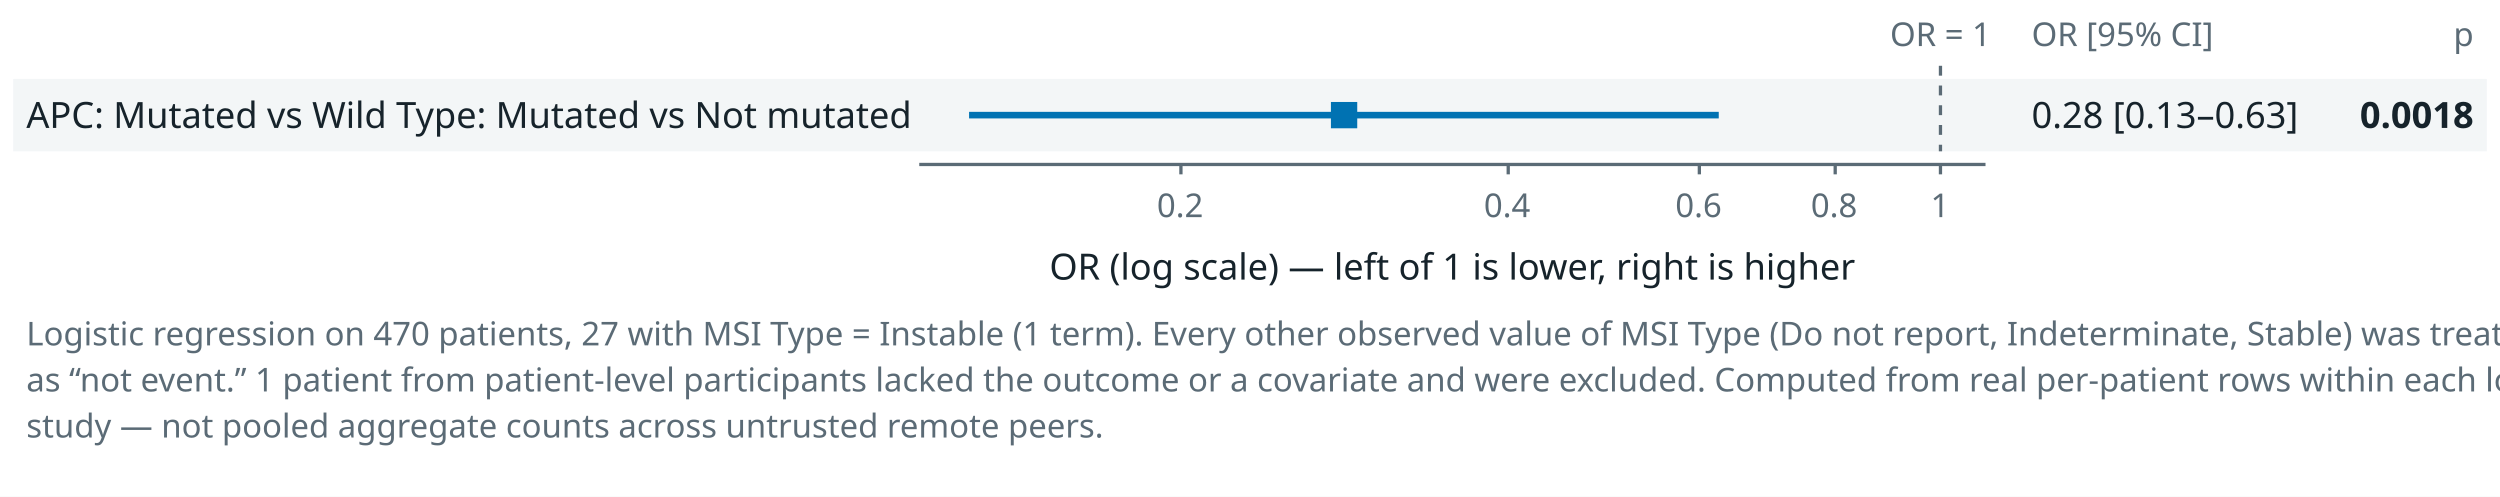
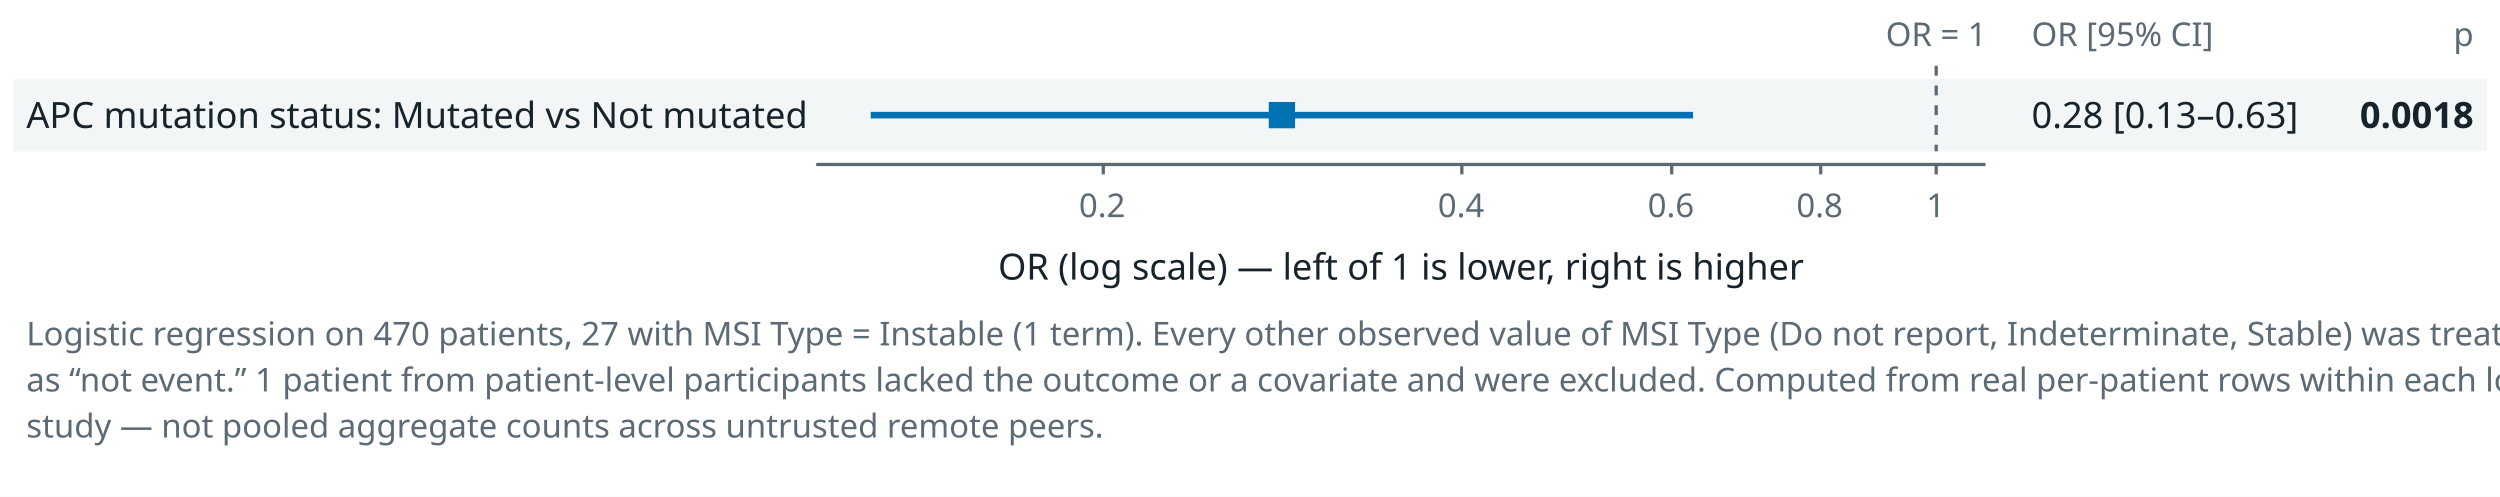
<svg xmlns="http://www.w3.org/2000/svg" viewBox="0 0 760 151" width="100%" role="img" aria-label="Logistic regression — odds ratios" style="max-width:760px;height:auto;display:block;font-family:'IBM Plex Sans',system-ui,sans-serif">
  <rect width="760" height="151" fill="#ffffff" />
  <text x="617.6" y="14" font-size="10" fill="#5b6b76">OR [95% CI]</text>
  <text x="752" y="14" font-size="10" fill="#5b6b76" text-anchor="end">p</text>
  <rect x="4" y="24" width="752" height="22" fill="#dde4e8" opacity="0.35" />
-   <text x="8" y="38.9" font-size="11" fill="#16232b">APC: Mutated vs Wild Type: Mutated vs Not mutated</text>
-   <line x1="294.6" y1="35" x2="522.5" y2="35" stroke="#0072B2" stroke-width="2" />
-   <rect x="404.6" y="31" width="8" height="8" fill="#0072B2" />
+   <text x="8" y="38.9" font-size="11" fill="#16232b">APC mutation status: Mutated vs Not mutated</text>
+   <line x1="264.7" y1="35" x2="514.7" y2="35" stroke="#0072B2" stroke-width="2" />
+   <rect x="385.7" y="31" width="8" height="8" fill="#0072B2" />
  <text x="617.6" y="38.9" font-size="11" fill="#16232b">0.28 [0.13–0.63]</text>
  <text x="752" y="38.9" font-size="11" fill="#16232b" text-anchor="end" font-weight="600">0.0018</text>
-   <line x1="589.9" y1="20" x2="589.9" y2="46" stroke="#5b6b76" stroke-width="1" stroke-dasharray="3 3" />
-   <text x="589.9" y="14" font-size="10" fill="#5b6b76" text-anchor="middle">OR = 1</text>
-   <line x1="359" y1="50" x2="359" y2="53" stroke="#5b6b76" stroke-width="1" />
-   <text x="351.7" y="66" font-size="10" fill="#5b6b76">0.2</text>
-   <line x1="458.5" y1="50" x2="458.5" y2="53" stroke="#5b6b76" stroke-width="1" />
-   <text x="451.1" y="66" font-size="10" fill="#5b6b76">0.4</text>
-   <line x1="516.6" y1="50" x2="516.6" y2="53" stroke="#5b6b76" stroke-width="1" />
-   <text x="509.3" y="66" font-size="10" fill="#5b6b76">0.6</text>
-   <line x1="557.9" y1="50" x2="557.9" y2="53" stroke="#5b6b76" stroke-width="1" />
-   <text x="550.5" y="66" font-size="10" fill="#5b6b76">0.8</text>
-   <line x1="589.9" y1="50" x2="589.9" y2="53" stroke="#5b6b76" stroke-width="1" />
-   <text x="586.9" y="66" font-size="10" fill="#5b6b76">1</text>
-   <line x1="279.455" y1="50" x2="603.594" y2="50" stroke="#5b6b76" stroke-width="1" />
-   <text x="441.5" y="85" font-size="11" fill="#16232b" text-anchor="middle">OR (log scale) — left of 1 is lower, right is higher</text>
+   <line x1="588.6" y1="20" x2="588.6" y2="46" stroke="#5b6b76" stroke-width="1" stroke-dasharray="3 3" />
+   <text x="588.6" y="14" font-size="10" fill="#5b6b76" text-anchor="middle">OR = 1</text>
+   <line x1="335.4" y1="50" x2="335.4" y2="53" stroke="#5b6b76" stroke-width="1" />
+   <text x="328" y="66" font-size="10" fill="#5b6b76">0.2</text>
+   <line x1="444.4" y1="50" x2="444.4" y2="53" stroke="#5b6b76" stroke-width="1" />
+   <text x="437.1" y="66" font-size="10" fill="#5b6b76">0.4</text>
+   <line x1="508.2" y1="50" x2="508.2" y2="53" stroke="#5b6b76" stroke-width="1" />
+   <text x="500.9" y="66" font-size="10" fill="#5b6b76">0.6</text>
+   <line x1="553.5" y1="50" x2="553.5" y2="53" stroke="#5b6b76" stroke-width="1" />
+   <text x="546.1" y="66" font-size="10" fill="#5b6b76">0.8</text>
+   <line x1="588.6" y1="50" x2="588.6" y2="53" stroke="#5b6b76" stroke-width="1" />
+   <text x="585.6" y="66" font-size="10" fill="#5b6b76">1</text>
+   <line x1="248.127" y1="50" x2="603.594" y2="50" stroke="#5b6b76" stroke-width="1" />
+   <text x="425.9" y="85" font-size="11" fill="#16232b" text-anchor="middle">OR (log scale) — left of 1 is lower, right is higher</text>
  <text x="8" y="105" font-size="10" fill="#5b6b76">Logistic regression on 470 patients, 27 with MSI Type = Instable (1 term). Every other observed value of MSI Type (Do not report, Indeterminate, Stable) was treated</text>
  <text x="8" y="119" font-size="10" fill="#5b6b76">as “not event.” 1 patient from patient-level participants lacked the outcome or a covariate and were excluded. Computed from real per-patient rows within each local</text>
  <text x="8" y="133" font-size="10" fill="#5b6b76">study — not pooled aggregate counts across untrusted remote peers.</text>
</svg>
